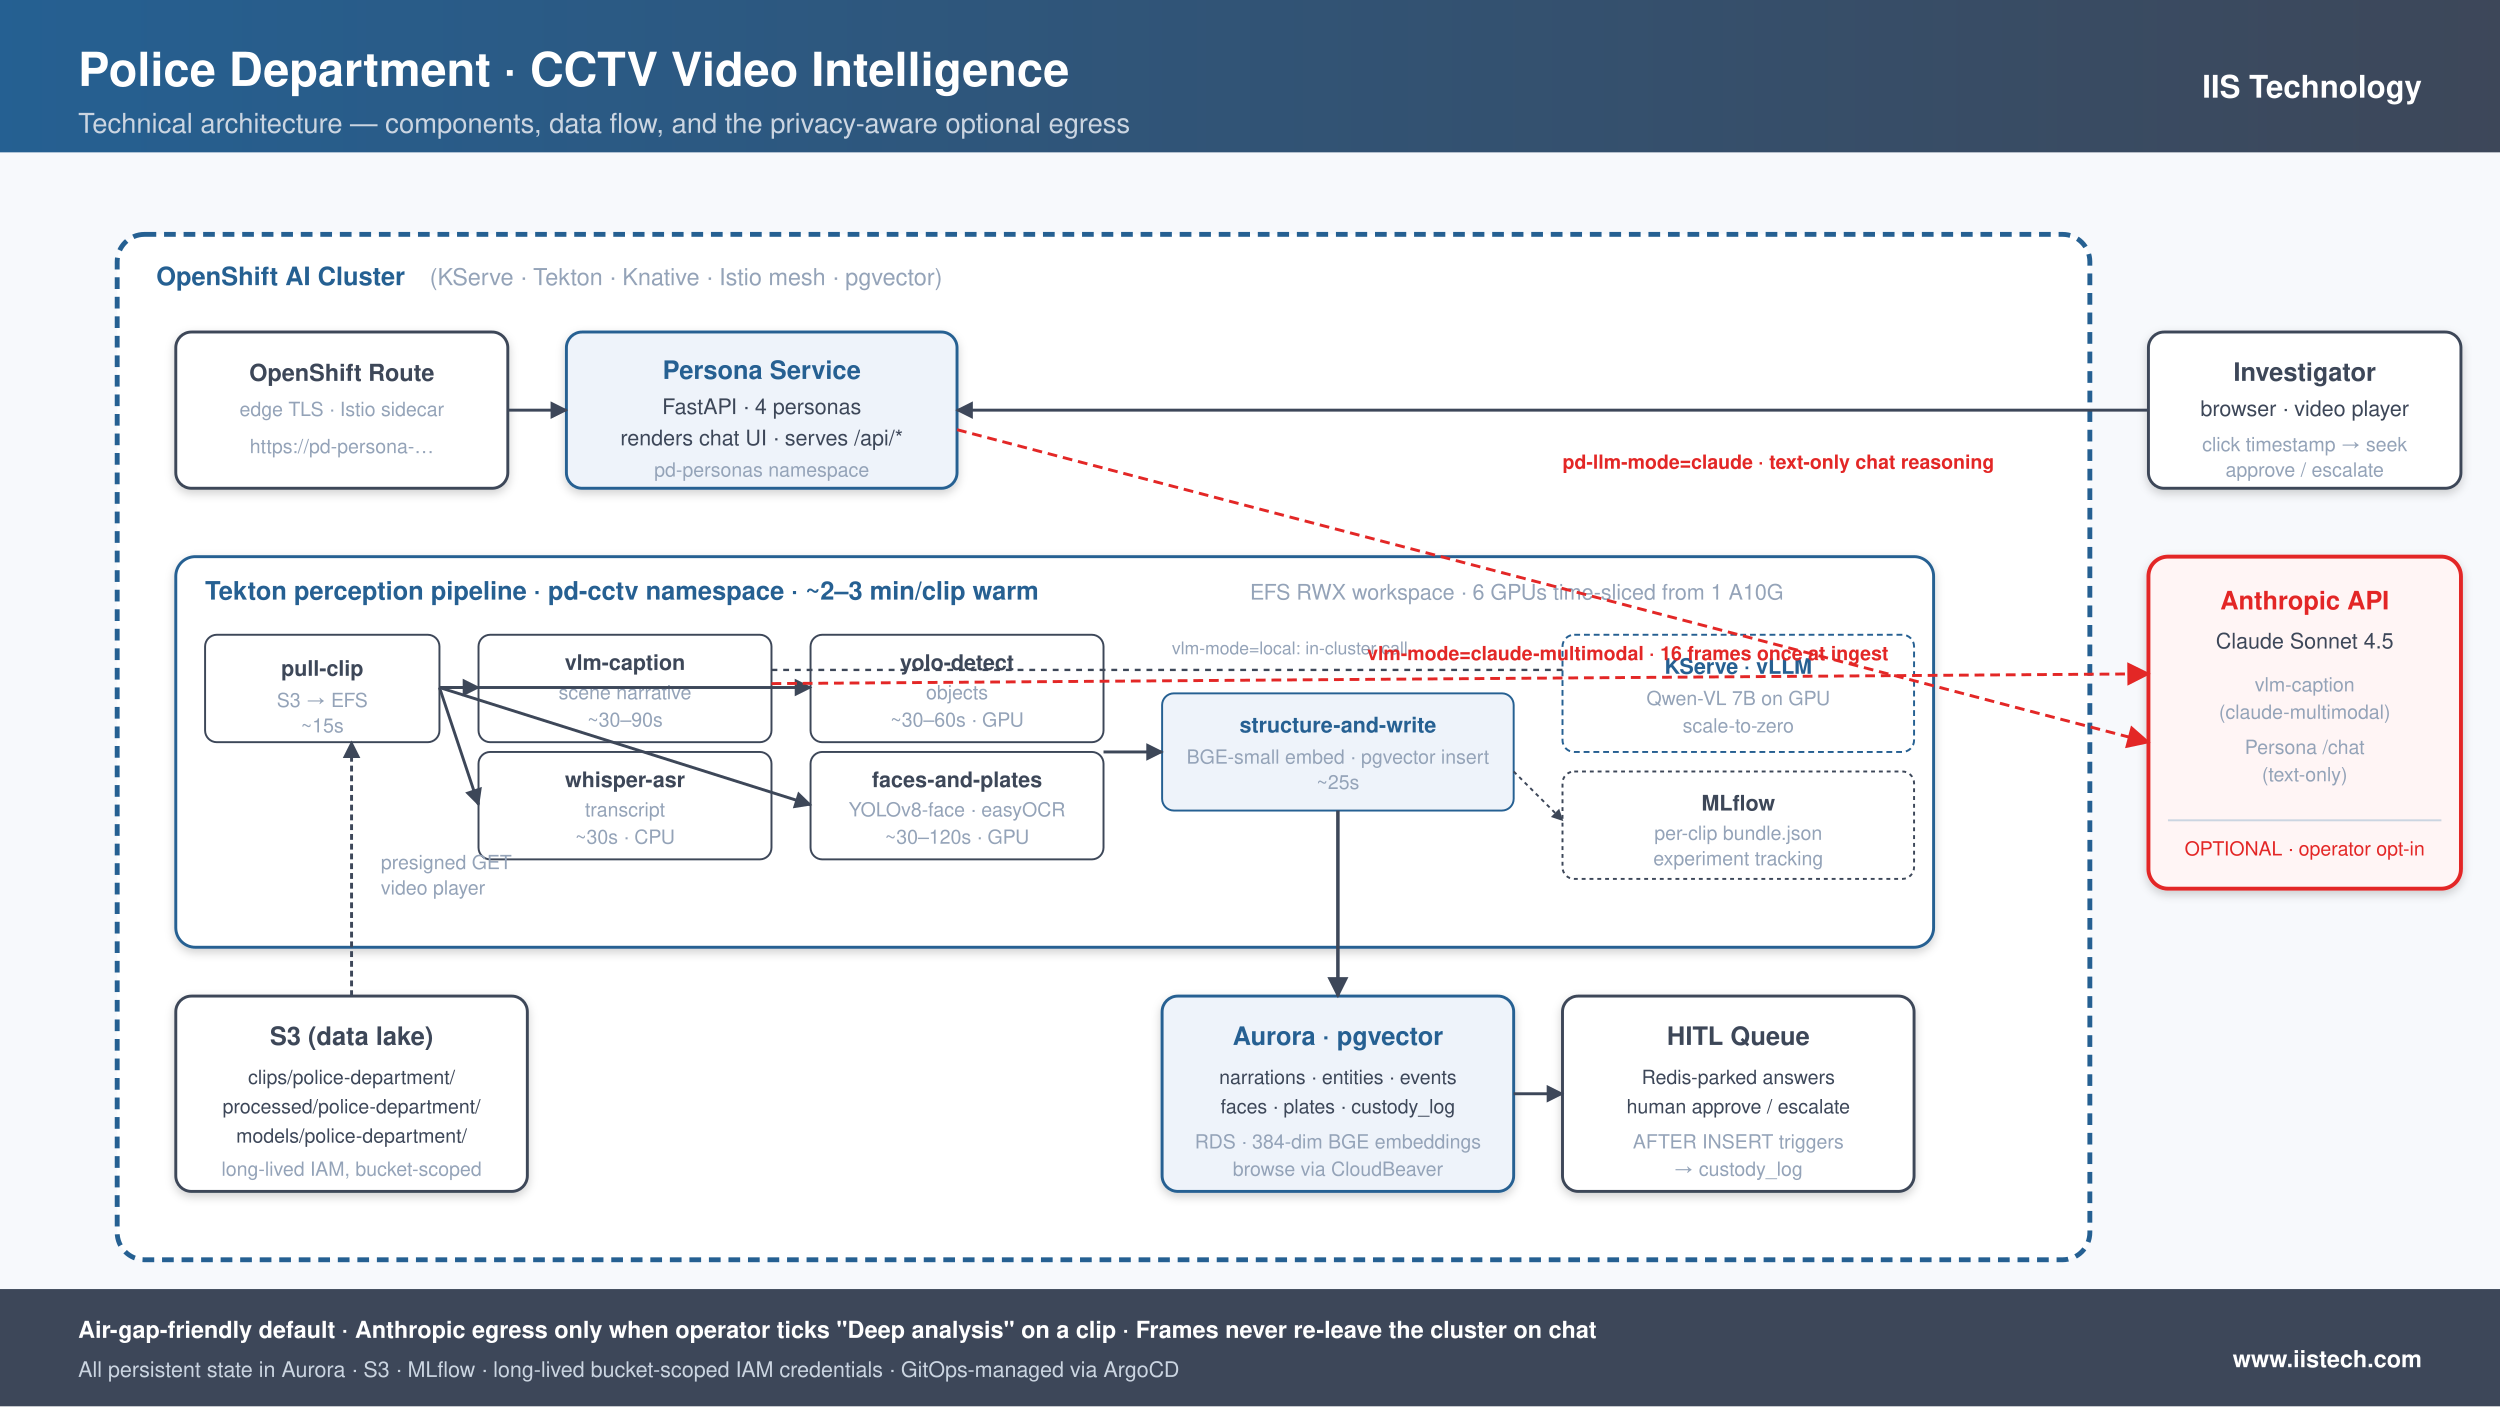
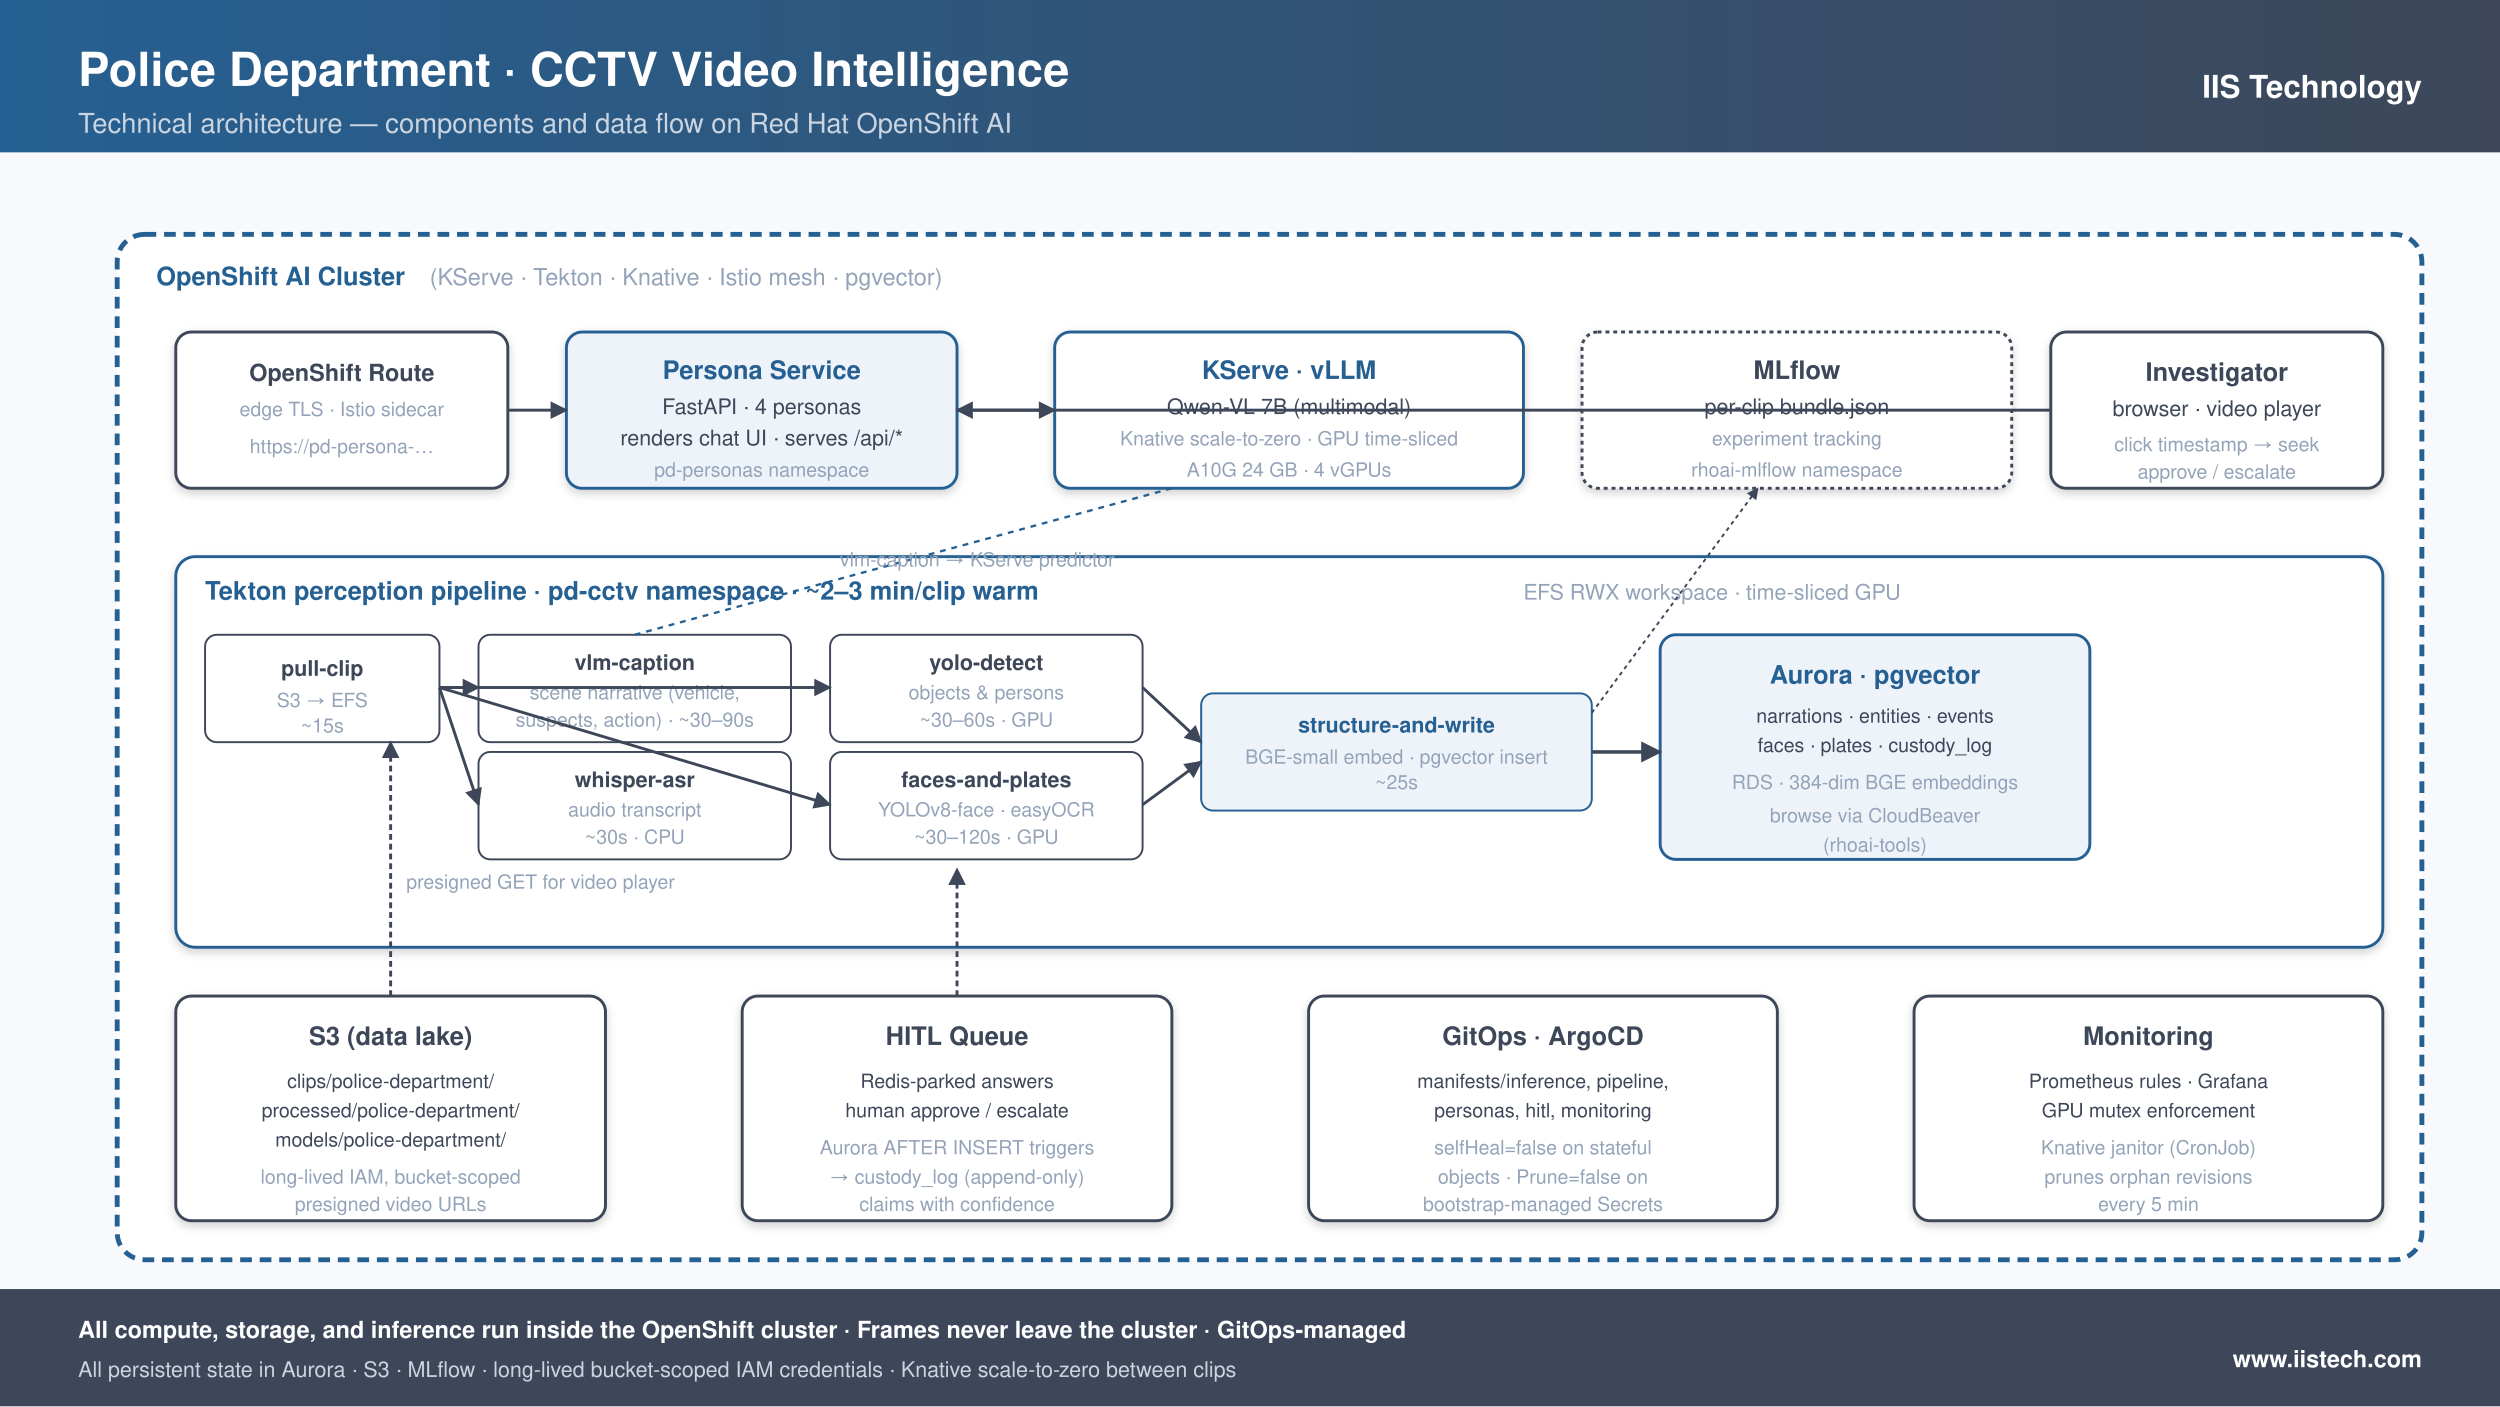
<svg xmlns="http://www.w3.org/2000/svg" viewBox="0 0 1280 720" font-family="Helvetica, Arial, sans-serif">
  <defs>
-     <linearGradient id="hdrG" x1="0" y1="0" x2="1" y2="0">
+     <linearGradient id="hdrG2" x1="0" y1="0" x2="1" y2="0">
      <stop offset="0%" stop-color="#256092" />
      <stop offset="100%" stop-color="#3d4759" />
    </linearGradient>
-     <marker id="arr" viewBox="0 0 10 10" refX="9" refY="5" markerWidth="8" markerHeight="8" orient="auto">
+     <marker id="arr2" viewBox="0 0 10 10" refX="9" refY="5" markerWidth="8" markerHeight="8" orient="auto">
      <path d="M 0 0 L 10 5 L 0 10 z" fill="#256092" />
    </marker>
-     <marker id="arrR" viewBox="0 0 10 10" refX="9" refY="5" markerWidth="8" markerHeight="8" orient="auto">
-       <path d="M 0 0 L 10 5 L 0 10 z" fill="#e32726" />
-     </marker>
-     <marker id="arrS" viewBox="0 0 10 10" refX="9" refY="5" markerWidth="6" markerHeight="6" orient="auto">
+     <marker id="arr2S" viewBox="0 0 10 10" refX="9" refY="5" markerWidth="6" markerHeight="6" orient="auto">
      <path d="M 0 0 L 10 5 L 0 10 z" fill="#3d4759" />
    </marker>
-     <filter id="sh" x="-10%" y="-10%" width="120%" height="120%">
+     <filter id="sh2" x="-10%" y="-10%" width="120%" height="120%">
      <feDropShadow dx="0" dy="2" stdDeviation="2.5" flood-opacity="0.18" />
    </filter>
  </defs>
  <rect width="1280" height="720" fill="#f7f9fc" />
-   <rect x="0" y="0" width="1280" height="78" fill="url(#hdrG)" />
+   <rect x="0" y="0" width="1280" height="78" fill="url(#hdrG2)" />
  <text x="40" y="44" fill="#ffffff" font-size="24" font-weight="700">Police Department · CCTV Video Intelligence</text>
-   <text x="40" y="68" fill="#cbd5e1" font-size="14">Technical architecture — components, data flow, and the privacy-aware optional egress</text>
+   <text x="40" y="68" fill="#cbd5e1" font-size="14">Technical architecture — components and data flow on Red Hat OpenShift AI</text>
  <text x="1240" y="50" fill="#ffffff" font-size="16" font-weight="700" text-anchor="end">IIS Technology</text>
-   <rect x="60" y="120" width="1010" height="525" rx="14" fill="#ffffff" stroke="#256092" stroke-width="2.5" stroke-dasharray="6 4" />
+   <rect x="60" y="120" width="1180" height="525" rx="14" fill="#ffffff" stroke="#256092" stroke-width="2.5" stroke-dasharray="6 4" />
  <text x="80" y="146" fill="#256092" font-size="13" font-weight="700">OpenShift AI Cluster</text>
  <text x="220" y="146" fill="#94a3b8" font-size="12">(KServe · Tekton · Knative · Istio mesh · pgvector)</text>
-   <g filter="url(#sh)">
+   <g filter="url(#sh2)">
+     <rect x="1050" y="170" width="170" height="80" rx="8" fill="#ffffff" stroke="#3d4759" stroke-width="1.5" />
+     <text x="1135" y="195" text-anchor="middle" fill="#3d4759" font-size="13" font-weight="700">Investigator</text>
+     <text x="1135" y="213" text-anchor="middle" fill="#3d4759" font-size="11">browser · video player</text>
+     <text x="1135" y="231" text-anchor="middle" fill="#94a3b8" font-size="10">click timestamp → seek</text>
+     <text x="1135" y="245" text-anchor="middle" fill="#94a3b8" font-size="10">approve / escalate</text>
+   </g>
+   <g filter="url(#sh2)">
    <rect x="90" y="170" width="170" height="80" rx="8" fill="#ffffff" stroke="#3d4759" stroke-width="1.5" />
    <text x="175" y="195" text-anchor="middle" fill="#3d4759" font-size="12" font-weight="700">OpenShift Route</text>
    <text x="175" y="213" text-anchor="middle" fill="#94a3b8" font-size="10">edge TLS · Istio sidecar</text>
    <text x="175" y="232" text-anchor="middle" fill="#94a3b8" font-size="10">https://pd-persona-…</text>
  </g>
-   <g filter="url(#sh)">
+   <g filter="url(#sh2)">
    <rect x="290" y="170" width="200" height="80" rx="8" fill="#eef3fa" stroke="#256092" stroke-width="1.5" />
    <text x="390" y="194" text-anchor="middle" fill="#256092" font-size="13" font-weight="700">Persona Service</text>
    <text x="390" y="212" text-anchor="middle" fill="#3d4759" font-size="11">FastAPI · 4 personas</text>
    <text x="390" y="228" text-anchor="middle" fill="#3d4759" font-size="11">renders chat UI · serves /api/*</text>
    <text x="390" y="244" text-anchor="middle" fill="#94a3b8" font-size="10">pd-personas namespace</text>
  </g>
-   <g filter="url(#sh)">
-     <rect x="90" y="285" width="900" height="200" rx="10" fill="#ffffff" stroke="#256092" stroke-width="1.5" />
+   <g filter="url(#sh2)">
+     <rect x="540" y="170" width="240" height="80" rx="8" fill="#ffffff" stroke="#256092" stroke-width="1.5" />
+     <text x="660" y="194" text-anchor="middle" fill="#256092" font-size="13" font-weight="700">KServe · vLLM</text>
+     <text x="660" y="212" text-anchor="middle" fill="#3d4759" font-size="11">Qwen-VL 7B (multimodal)</text>
+     <text x="660" y="228" text-anchor="middle" fill="#94a3b8" font-size="10">Knative scale-to-zero · GPU time-sliced</text>
+     <text x="660" y="244" text-anchor="middle" fill="#94a3b8" font-size="10">A10G 24 GB · 4 vGPUs</text>
+   </g>
+   <g filter="url(#sh2)">
+     <rect x="810" y="170" width="220" height="80" rx="8" fill="#ffffff" stroke="#3d4759" stroke-width="1.5" stroke-dasharray="2 2" />
+     <text x="920" y="194" text-anchor="middle" fill="#3d4759" font-size="13" font-weight="700">MLflow</text>
+     <text x="920" y="212" text-anchor="middle" fill="#3d4759" font-size="11">per-clip bundle.json</text>
+     <text x="920" y="228" text-anchor="middle" fill="#94a3b8" font-size="10">experiment tracking</text>
+     <text x="920" y="244" text-anchor="middle" fill="#94a3b8" font-size="10">rhoai-mlflow namespace</text>
+   </g>
+   <g filter="url(#sh2)">
+     <rect x="90" y="285" width="1130" height="200" rx="10" fill="#ffffff" stroke="#256092" stroke-width="1.5" />
    <text x="105" y="307" fill="#256092" font-size="13" font-weight="700">Tekton perception pipeline · pd-cctv namespace · ~2–3 min/clip warm</text>
-     <text x="640" y="307" fill="#94a3b8" font-size="11">EFS RWX workspace · 6 GPUs time-sliced from 1 A10G</text>
+     <text x="780" y="307" fill="#94a3b8" font-size="11">EFS RWX workspace · time-sliced GPU</text>
    <rect x="105" y="325" width="120" height="55" rx="6" fill="#ffffff" stroke="#3d4759" />
    <text x="165" y="346" text-anchor="middle" fill="#3d4759" font-size="11" font-weight="700">pull-clip</text>
    <text x="165" y="362" text-anchor="middle" fill="#94a3b8" font-size="10">S3 → EFS</text>
    <text x="165" y="375" text-anchor="middle" fill="#94a3b8" font-size="10">~15s</text>
-     <rect x="245" y="325" width="150" height="55" rx="6" fill="#ffffff" stroke="#3d4759" />
-     <text x="320" y="343" text-anchor="middle" fill="#3d4759" font-size="11" font-weight="700">vlm-caption</text>
-     <text x="320" y="358" text-anchor="middle" fill="#94a3b8" font-size="10">scene narrative</text>
-     <text x="320" y="372" text-anchor="middle" fill="#94a3b8" font-size="10">~30–90s</text>
-     <rect x="245" y="385" width="150" height="55" rx="6" fill="#ffffff" stroke="#3d4759" />
-     <text x="320" y="403" text-anchor="middle" fill="#3d4759" font-size="11" font-weight="700">whisper-asr</text>
-     <text x="320" y="418" text-anchor="middle" fill="#94a3b8" font-size="10">transcript</text>
-     <text x="320" y="432" text-anchor="middle" fill="#94a3b8" font-size="10">~30s · CPU</text>
-     <rect x="415" y="325" width="150" height="55" rx="6" fill="#ffffff" stroke="#3d4759" />
-     <text x="490" y="343" text-anchor="middle" fill="#3d4759" font-size="11" font-weight="700">yolo-detect</text>
-     <text x="490" y="358" text-anchor="middle" fill="#94a3b8" font-size="10">objects</text>
-     <text x="490" y="372" text-anchor="middle" fill="#94a3b8" font-size="10">~30–60s · GPU</text>
-     <rect x="415" y="385" width="150" height="55" rx="6" fill="#ffffff" stroke="#3d4759" />
-     <text x="490" y="403" text-anchor="middle" fill="#3d4759" font-size="11" font-weight="700">faces-and-plates</text>
-     <text x="490" y="418" text-anchor="middle" fill="#94a3b8" font-size="10">YOLOv8-face · easyOCR</text>
-     <text x="490" y="432" text-anchor="middle" fill="#94a3b8" font-size="10">~30–120s · GPU</text>
-     <rect x="595" y="355" width="180" height="60" rx="6" fill="#eef3fa" stroke="#256092" />
-     <text x="685" y="375" text-anchor="middle" fill="#256092" font-size="11" font-weight="700">structure-and-write</text>
-     <text x="685" y="391" text-anchor="middle" fill="#94a3b8" font-size="10">BGE-small embed · pgvector insert</text>
-     <text x="685" y="404" text-anchor="middle" fill="#94a3b8" font-size="10">~25s</text>
-     <line x1="225" y1="352" x2="245" y2="352" stroke="#3d4759" stroke-width="1.5" marker-end="url(#arrS)" />
-     <line x1="225" y1="352" x2="245" y2="412" stroke="#3d4759" stroke-width="1.5" marker-end="url(#arrS)" />
-     <line x1="225" y1="352" x2="415" y2="352" stroke="#3d4759" stroke-width="1.5" marker-end="url(#arrS)" />
-     <line x1="225" y1="352" x2="415" y2="412" stroke="#3d4759" stroke-width="1.5" marker-end="url(#arrS)" />
-     <line x1="565" y1="385" x2="595" y2="385" stroke="#3d4759" stroke-width="1.5" marker-end="url(#arrS)" />
-     <rect x="800" y="325" width="180" height="60" rx="6" fill="#ffffff" stroke="#256092" stroke-dasharray="3 2" />
-     <text x="890" y="345" text-anchor="middle" fill="#256092" font-size="11" font-weight="700">KServe · vLLM</text>
-     <text x="890" y="361" text-anchor="middle" fill="#94a3b8" font-size="10">Qwen-VL 7B on GPU</text>
-     <text x="890" y="375" text-anchor="middle" fill="#94a3b8" font-size="10">scale-to-zero</text>
-     <line x1="395" y1="343" x2="800" y2="343" stroke="#3d4759" stroke-width="1.2" stroke-dasharray="3 3" />
-     <text x="600" y="335" font-size="9" fill="#94a3b8">vlm-mode=local: in-cluster call</text>
-     <rect x="800" y="395" width="180" height="55" rx="6" fill="#ffffff" stroke="#3d4759" stroke-dasharray="2 2" />
-     <text x="890" y="415" text-anchor="middle" fill="#3d4759" font-size="11" font-weight="700">MLflow</text>
-     <text x="890" y="430" text-anchor="middle" fill="#94a3b8" font-size="10">per-clip bundle.json</text>
-     <text x="890" y="443" text-anchor="middle" fill="#94a3b8" font-size="10">experiment tracking</text>
-     <line x1="775" y1="395" x2="800" y2="420" stroke="#3d4759" stroke-width="1" stroke-dasharray="2 2" marker-end="url(#arrS)" />
+     <rect x="245" y="325" width="160" height="55" rx="6" fill="#ffffff" stroke="#3d4759" />
+     <text x="325" y="343" text-anchor="middle" fill="#3d4759" font-size="11" font-weight="700">vlm-caption</text>
+     <text x="325" y="358" text-anchor="middle" fill="#94a3b8" font-size="10">scene narrative (vehicle,</text>
+     <text x="325" y="372" text-anchor="middle" fill="#94a3b8" font-size="10">suspects, action) · ~30–90s</text>
+     <rect x="245" y="385" width="160" height="55" rx="6" fill="#ffffff" stroke="#3d4759" />
+     <text x="325" y="403" text-anchor="middle" fill="#3d4759" font-size="11" font-weight="700">whisper-asr</text>
+     <text x="325" y="418" text-anchor="middle" fill="#94a3b8" font-size="10">audio transcript</text>
+     <text x="325" y="432" text-anchor="middle" fill="#94a3b8" font-size="10">~30s · CPU</text>
+     <rect x="425" y="325" width="160" height="55" rx="6" fill="#ffffff" stroke="#3d4759" />
+     <text x="505" y="343" text-anchor="middle" fill="#3d4759" font-size="11" font-weight="700">yolo-detect</text>
+     <text x="505" y="358" text-anchor="middle" fill="#94a3b8" font-size="10">objects &amp; persons</text>
+     <text x="505" y="372" text-anchor="middle" fill="#94a3b8" font-size="10">~30–60s · GPU</text>
+     <rect x="425" y="385" width="160" height="55" rx="6" fill="#ffffff" stroke="#3d4759" />
+     <text x="505" y="403" text-anchor="middle" fill="#3d4759" font-size="11" font-weight="700">faces-and-plates</text>
+     <text x="505" y="418" text-anchor="middle" fill="#94a3b8" font-size="10">YOLOv8-face · easyOCR</text>
+     <text x="505" y="432" text-anchor="middle" fill="#94a3b8" font-size="10">~30–120s · GPU</text>
+     <rect x="615" y="355" width="200" height="60" rx="6" fill="#eef3fa" stroke="#256092" />
+     <text x="715" y="375" text-anchor="middle" fill="#256092" font-size="11" font-weight="700">structure-and-write</text>
+     <text x="715" y="391" text-anchor="middle" fill="#94a3b8" font-size="10">BGE-small embed · pgvector insert</text>
+     <text x="715" y="404" text-anchor="middle" fill="#94a3b8" font-size="10">~25s</text>
+     <rect x="850" y="325" width="220" height="115" rx="8" fill="#eef3fa" stroke="#256092" stroke-width="1.5" />
+     <text x="960" y="350" text-anchor="middle" fill="#256092" font-size="13" font-weight="700">Aurora · pgvector</text>
+     <text x="960" y="370" text-anchor="middle" fill="#3d4759" font-size="10">narrations · entities · events</text>
+     <text x="960" y="385" text-anchor="middle" fill="#3d4759" font-size="10">faces · plates · custody_log</text>
+     <text x="960" y="404" text-anchor="middle" fill="#94a3b8" font-size="10">RDS · 384-dim BGE embeddings</text>
+     <text x="960" y="421" text-anchor="middle" fill="#94a3b8" font-size="10">browse via CloudBeaver</text>
+     <text x="960" y="436" text-anchor="middle" fill="#94a3b8" font-size="10">(rhoai-tools)</text>
+     <line x1="225" y1="352" x2="245" y2="352" stroke="#3d4759" stroke-width="1.5" marker-end="url(#arr2S)" />
+     <line x1="225" y1="352" x2="245" y2="412" stroke="#3d4759" stroke-width="1.5" marker-end="url(#arr2S)" />
+     <line x1="225" y1="352" x2="425" y2="352" stroke="#3d4759" stroke-width="1.5" marker-end="url(#arr2S)" />
+     <line x1="225" y1="352" x2="425" y2="412" stroke="#3d4759" stroke-width="1.5" marker-end="url(#arr2S)" />
+     <line x1="585" y1="352" x2="615" y2="380" stroke="#3d4759" stroke-width="1.5" marker-end="url(#arr2S)" />
+     <line x1="585" y1="412" x2="615" y2="390" stroke="#3d4759" stroke-width="1.5" marker-end="url(#arr2S)" />
+     <line x1="815" y1="385" x2="850" y2="385" stroke="#3d4759" stroke-width="1.8" marker-end="url(#arr2S)" />
  </g>
-   <g filter="url(#sh)">
-     <rect x="595" y="510" width="180" height="100" rx="8" fill="#eef3fa" stroke="#256092" stroke-width="1.5" />
-     <text x="685" y="535" text-anchor="middle" fill="#256092" font-size="13" font-weight="700">Aurora · pgvector</text>
-     <text x="685" y="555" text-anchor="middle" fill="#3d4759" font-size="10">narrations · entities · events</text>
-     <text x="685" y="570" text-anchor="middle" fill="#3d4759" font-size="10">faces · plates · custody_log</text>
-     <text x="685" y="588" text-anchor="middle" fill="#94a3b8" font-size="10">RDS · 384-dim BGE embeddings</text>
-     <text x="685" y="602" text-anchor="middle" fill="#94a3b8" font-size="10">browse via CloudBeaver</text>
+   <line x1="325" y1="325" x2="600" y2="250" stroke="#256092" stroke-width="1.2" stroke-dasharray="3 3" />
+   <text x="430" y="290" font-size="10" fill="#94a3b8">vlm-caption → KServe predictor</text>
+   <line x1="815" y1="365" x2="900" y2="250" stroke="#3d4759" stroke-width="1" stroke-dasharray="2 2" marker-end="url(#arr2S)" />
+   <g filter="url(#sh2)">
+     <rect x="90" y="510" width="220" height="115" rx="8" fill="#ffffff" stroke="#3d4759" stroke-width="1.5" />
+     <text x="200" y="535" text-anchor="middle" fill="#3d4759" font-size="13" font-weight="700">S3 (data lake)</text>
+     <text x="200" y="557" text-anchor="middle" fill="#3d4759" font-size="10">clips/police-department/</text>
+     <text x="200" y="572" text-anchor="middle" fill="#3d4759" font-size="10">processed/police-department/</text>
+     <text x="200" y="587" text-anchor="middle" fill="#3d4759" font-size="10">models/police-department/</text>
+     <text x="200" y="606" text-anchor="middle" fill="#94a3b8" font-size="10">long-lived IAM, bucket-scoped</text>
+     <text x="200" y="620" text-anchor="middle" fill="#94a3b8" font-size="10">presigned video URLs</text>
  </g>
-   <line x1="685" y1="415" x2="685" y2="510" stroke="#3d4759" stroke-width="1.8" marker-end="url(#arrS)" />
-   <g filter="url(#sh)">
-     <rect x="90" y="510" width="180" height="100" rx="8" fill="#ffffff" stroke="#3d4759" stroke-width="1.5" />
-     <text x="180" y="535" text-anchor="middle" fill="#3d4759" font-size="13" font-weight="700">S3 (data lake)</text>
-     <text x="180" y="555" text-anchor="middle" fill="#3d4759" font-size="10">clips/police-department/</text>
-     <text x="180" y="570" text-anchor="middle" fill="#3d4759" font-size="10">processed/police-department/</text>
-     <text x="180" y="585" text-anchor="middle" fill="#3d4759" font-size="10">models/police-department/</text>
-     <text x="180" y="602" text-anchor="middle" fill="#94a3b8" font-size="10">long-lived IAM, bucket-scoped</text>
+   <g filter="url(#sh2)">
+     <rect x="380" y="510" width="220" height="115" rx="8" fill="#ffffff" stroke="#3d4759" stroke-width="1.5" />
+     <text x="490" y="535" text-anchor="middle" fill="#3d4759" font-size="13" font-weight="700">HITL Queue</text>
+     <text x="490" y="557" text-anchor="middle" fill="#3d4759" font-size="10">Redis-parked answers</text>
+     <text x="490" y="572" text-anchor="middle" fill="#3d4759" font-size="10">human approve / escalate</text>
+     <text x="490" y="591" text-anchor="middle" fill="#94a3b8" font-size="10">Aurora AFTER INSERT triggers</text>
+     <text x="490" y="606" text-anchor="middle" fill="#94a3b8" font-size="10">→ custody_log (append-only)</text>
+     <text x="490" y="620" text-anchor="middle" fill="#94a3b8" font-size="10">claims with confidence</text>
  </g>
-   <line x1="180" y1="510" x2="180" y2="380" stroke="#3d4759" stroke-width="1.5" stroke-dasharray="3 2" marker-end="url(#arrS)" />
-   <text x="195" y="445" font-size="10" fill="#94a3b8">presigned GET</text>
-   <text x="195" y="458" font-size="10" fill="#94a3b8">video player</text>
-   <g filter="url(#sh)">
-     <rect x="800" y="510" width="180" height="100" rx="8" fill="#ffffff" stroke="#3d4759" stroke-width="1.5" />
-     <text x="890" y="535" text-anchor="middle" fill="#3d4759" font-size="13" font-weight="700">HITL Queue</text>
-     <text x="890" y="555" text-anchor="middle" fill="#3d4759" font-size="10">Redis-parked answers</text>
-     <text x="890" y="570" text-anchor="middle" fill="#3d4759" font-size="10">human approve / escalate</text>
-     <text x="890" y="588" text-anchor="middle" fill="#94a3b8" font-size="10">AFTER INSERT triggers</text>
-     <text x="890" y="602" text-anchor="middle" fill="#94a3b8" font-size="10">→ custody_log</text>
+   <g filter="url(#sh2)">
+     <rect x="670" y="510" width="240" height="115" rx="8" fill="#ffffff" stroke="#3d4759" stroke-width="1.5" />
+     <text x="790" y="535" text-anchor="middle" fill="#3d4759" font-size="13" font-weight="700">GitOps · ArgoCD</text>
+     <text x="790" y="557" text-anchor="middle" fill="#3d4759" font-size="10">manifests/inference, pipeline,</text>
+     <text x="790" y="572" text-anchor="middle" fill="#3d4759" font-size="10">personas, hitl, monitoring</text>
+     <text x="790" y="591" text-anchor="middle" fill="#94a3b8" font-size="10">selfHeal=false on stateful</text>
+     <text x="790" y="606" text-anchor="middle" fill="#94a3b8" font-size="10">objects · Prune=false on</text>
+     <text x="790" y="620" text-anchor="middle" fill="#94a3b8" font-size="10">bootstrap-managed Secrets</text>
  </g>
-   <line x1="775" y1="560" x2="800" y2="560" stroke="#3d4759" stroke-width="1.5" marker-end="url(#arrS)" />
-   <g filter="url(#sh)">
-     <rect x="1100" y="285" width="160" height="170" rx="10" fill="#fff5f5" stroke="#e32726" stroke-width="2" />
-     <text x="1180" y="312" text-anchor="middle" fill="#e32726" font-size="13" font-weight="700">Anthropic API</text>
-     <text x="1180" y="332" text-anchor="middle" fill="#3d4759" font-size="11">Claude Sonnet 4.5</text>
-     <text x="1180" y="354" text-anchor="middle" fill="#94a3b8" font-size="10">vlm-caption</text>
-     <text x="1180" y="368" text-anchor="middle" fill="#94a3b8" font-size="10">(claude-multimodal)</text>
-     <text x="1180" y="386" text-anchor="middle" fill="#94a3b8" font-size="10">Persona /chat</text>
-     <text x="1180" y="400" text-anchor="middle" fill="#94a3b8" font-size="10">(text-only)</text>
-     <line x1="1110" y1="420" x2="1250" y2="420" stroke="#cbd5e1" stroke-width="1" />
-     <text x="1180" y="438" text-anchor="middle" fill="#e32726" font-size="10">OPTIONAL · operator opt-in</text>
+   <g filter="url(#sh2)">
+     <rect x="980" y="510" width="240" height="115" rx="8" fill="#ffffff" stroke="#3d4759" stroke-width="1.5" />
+     <text x="1100" y="535" text-anchor="middle" fill="#3d4759" font-size="13" font-weight="700">Monitoring</text>
+     <text x="1100" y="557" text-anchor="middle" fill="#3d4759" font-size="10">Prometheus rules · Grafana</text>
+     <text x="1100" y="572" text-anchor="middle" fill="#3d4759" font-size="10">GPU mutex enforcement</text>
+     <text x="1100" y="591" text-anchor="middle" fill="#94a3b8" font-size="10">Knative janitor (CronJob)</text>
+     <text x="1100" y="606" text-anchor="middle" fill="#94a3b8" font-size="10">prunes orphan revisions</text>
+     <text x="1100" y="620" text-anchor="middle" fill="#94a3b8" font-size="10">every 5 min</text>
  </g>
-   <line x1="395" y1="350" x2="1100" y2="345" stroke="#e32726" stroke-width="1.5" stroke-dasharray="5 3" marker-end="url(#arrR)" />
-   <text x="700" y="338" font-size="10" fill="#e32726" font-weight="700">vlm-mode=claude-multimodal · 16 frames once at ingest</text>
-   <line x1="490" y1="220" x2="1100" y2="380" stroke="#e32726" stroke-width="1.5" stroke-dasharray="5 3" marker-end="url(#arrR)" />
-   <text x="800" y="240" font-size="10" fill="#e32726" font-weight="700">pd-llm-mode=claude · text-only chat reasoning</text>
-   <g filter="url(#sh)">
-     <rect x="1100" y="170" width="160" height="80" rx="8" fill="#ffffff" stroke="#3d4759" stroke-width="1.5" />
-     <text x="1180" y="195" text-anchor="middle" fill="#3d4759" font-size="13" font-weight="700">Investigator</text>
-     <text x="1180" y="213" text-anchor="middle" fill="#3d4759" font-size="11">browser · video player</text>
-     <text x="1180" y="231" text-anchor="middle" fill="#94a3b8" font-size="10">click timestamp → seek</text>
-     <text x="1180" y="244" text-anchor="middle" fill="#94a3b8" font-size="10">approve / escalate</text>
-   </g>
-   <line x1="260" y1="210" x2="290" y2="210" stroke="#3d4759" stroke-width="1.5" marker-end="url(#arrS)" />
-   <line x1="1100" y1="210" x2="490" y2="210" stroke="#3d4759" stroke-width="1.5" marker-end="url(#arrS)" />
+   <line x1="200" y1="510" x2="200" y2="380" stroke="#3d4759" stroke-width="1.5" stroke-dasharray="3 2" marker-end="url(#arr2S)" />
+   <text x="208" y="455" font-size="10" fill="#94a3b8">presigned GET for video player</text>
+   <line x1="490" y1="510" x2="490" y2="445" stroke="#3d4759" stroke-width="1.5" stroke-dasharray="3 2" marker-end="url(#arr2S)" />
+   <line x1="260" y1="210" x2="290" y2="210" stroke="#3d4759" stroke-width="1.5" marker-end="url(#arr2S)" />
+   <line x1="490" y1="210" x2="540" y2="210" stroke="#3d4759" stroke-width="1.5" marker-end="url(#arr2S)" />
+   <line x1="1050" y1="210" x2="490" y2="210" stroke="#3d4759" stroke-width="1.5" marker-end="url(#arr2S)" />
  <rect x="0" y="660" width="1280" height="60" fill="#3d4759" />
-   <text x="40" y="685" fill="#ffffff" font-size="12" font-weight="700">Air-gap-friendly default · Anthropic egress only when operator ticks "Deep analysis" on a clip · Frames never re-leave the cluster on chat</text>
-   <text x="40" y="705" fill="#cbd5e1" font-size="11">All persistent state in Aurora · S3 · MLflow · long-lived bucket-scoped IAM credentials · GitOps-managed via ArgoCD</text>
+   <text x="40" y="685" fill="#ffffff" font-size="12" font-weight="700">All compute, storage, and inference run inside the OpenShift cluster · Frames never leave the cluster · GitOps-managed</text>
+   <text x="40" y="705" fill="#cbd5e1" font-size="11">All persistent state in Aurora · S3 · MLflow · long-lived bucket-scoped IAM credentials · Knative scale-to-zero between clips</text>
  <text x="1240" y="700" fill="#ffffff" font-size="12" font-weight="700" text-anchor="end">www.iistech.com</text>
</svg>
